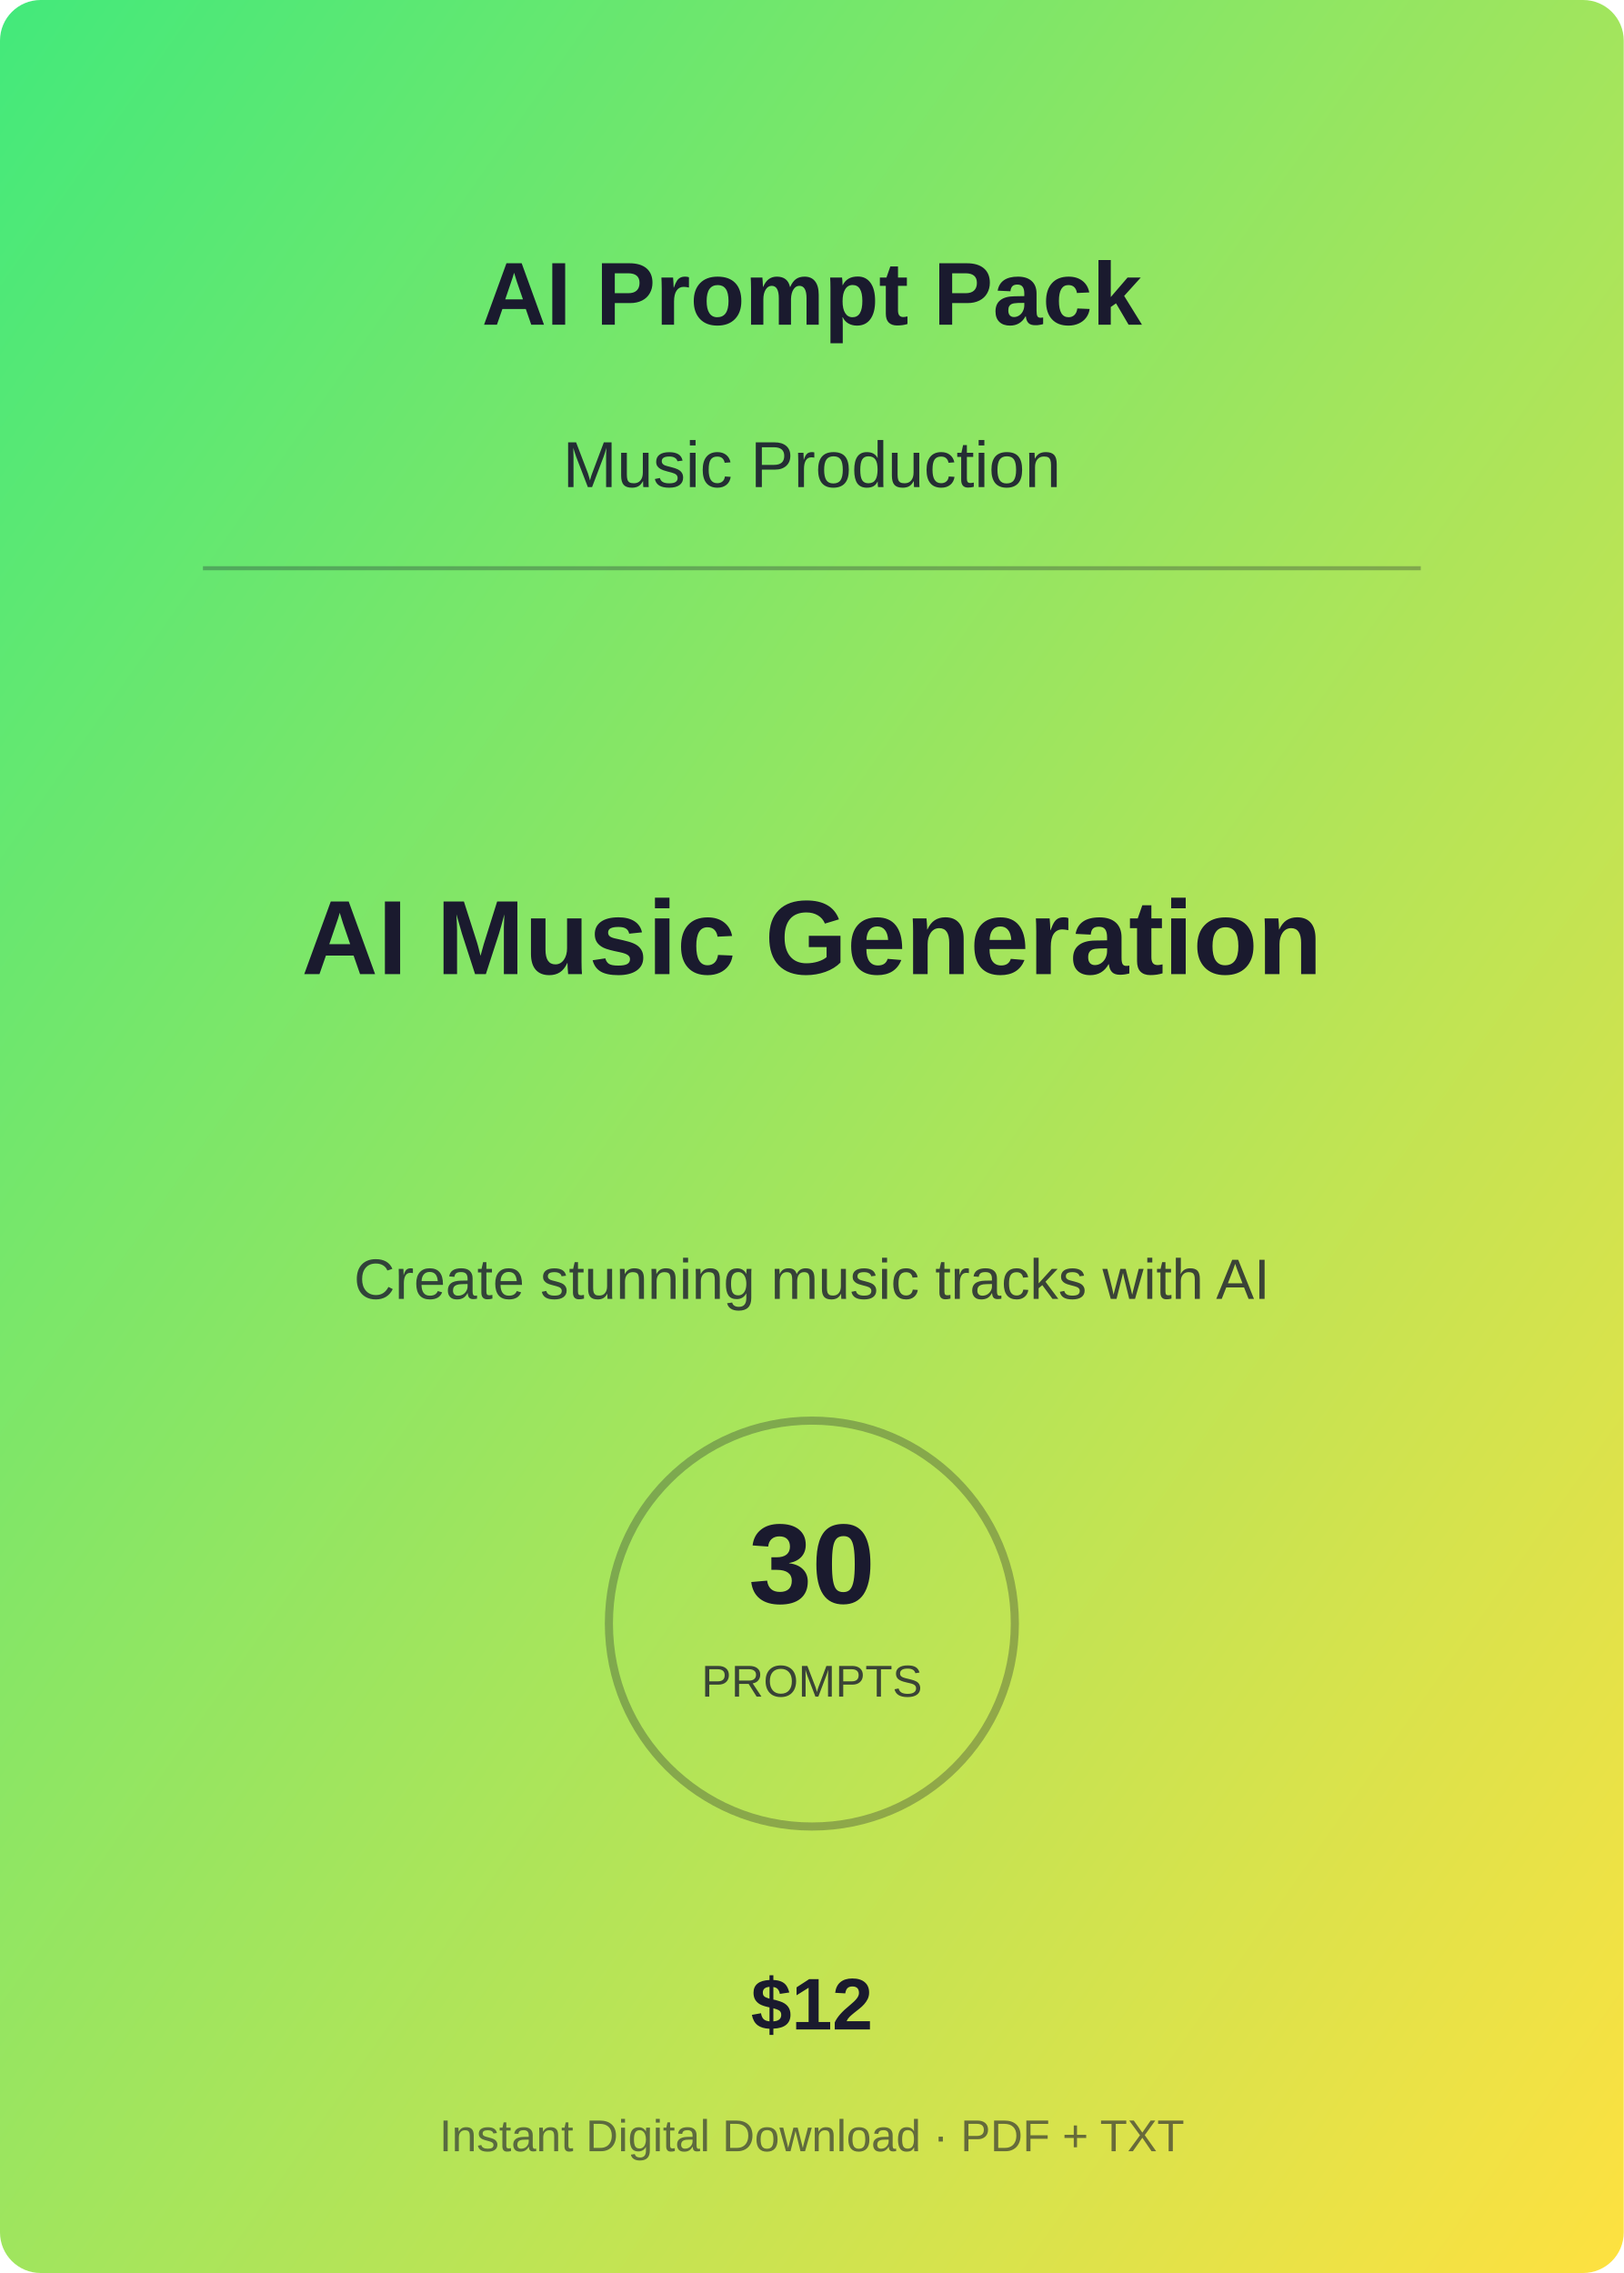
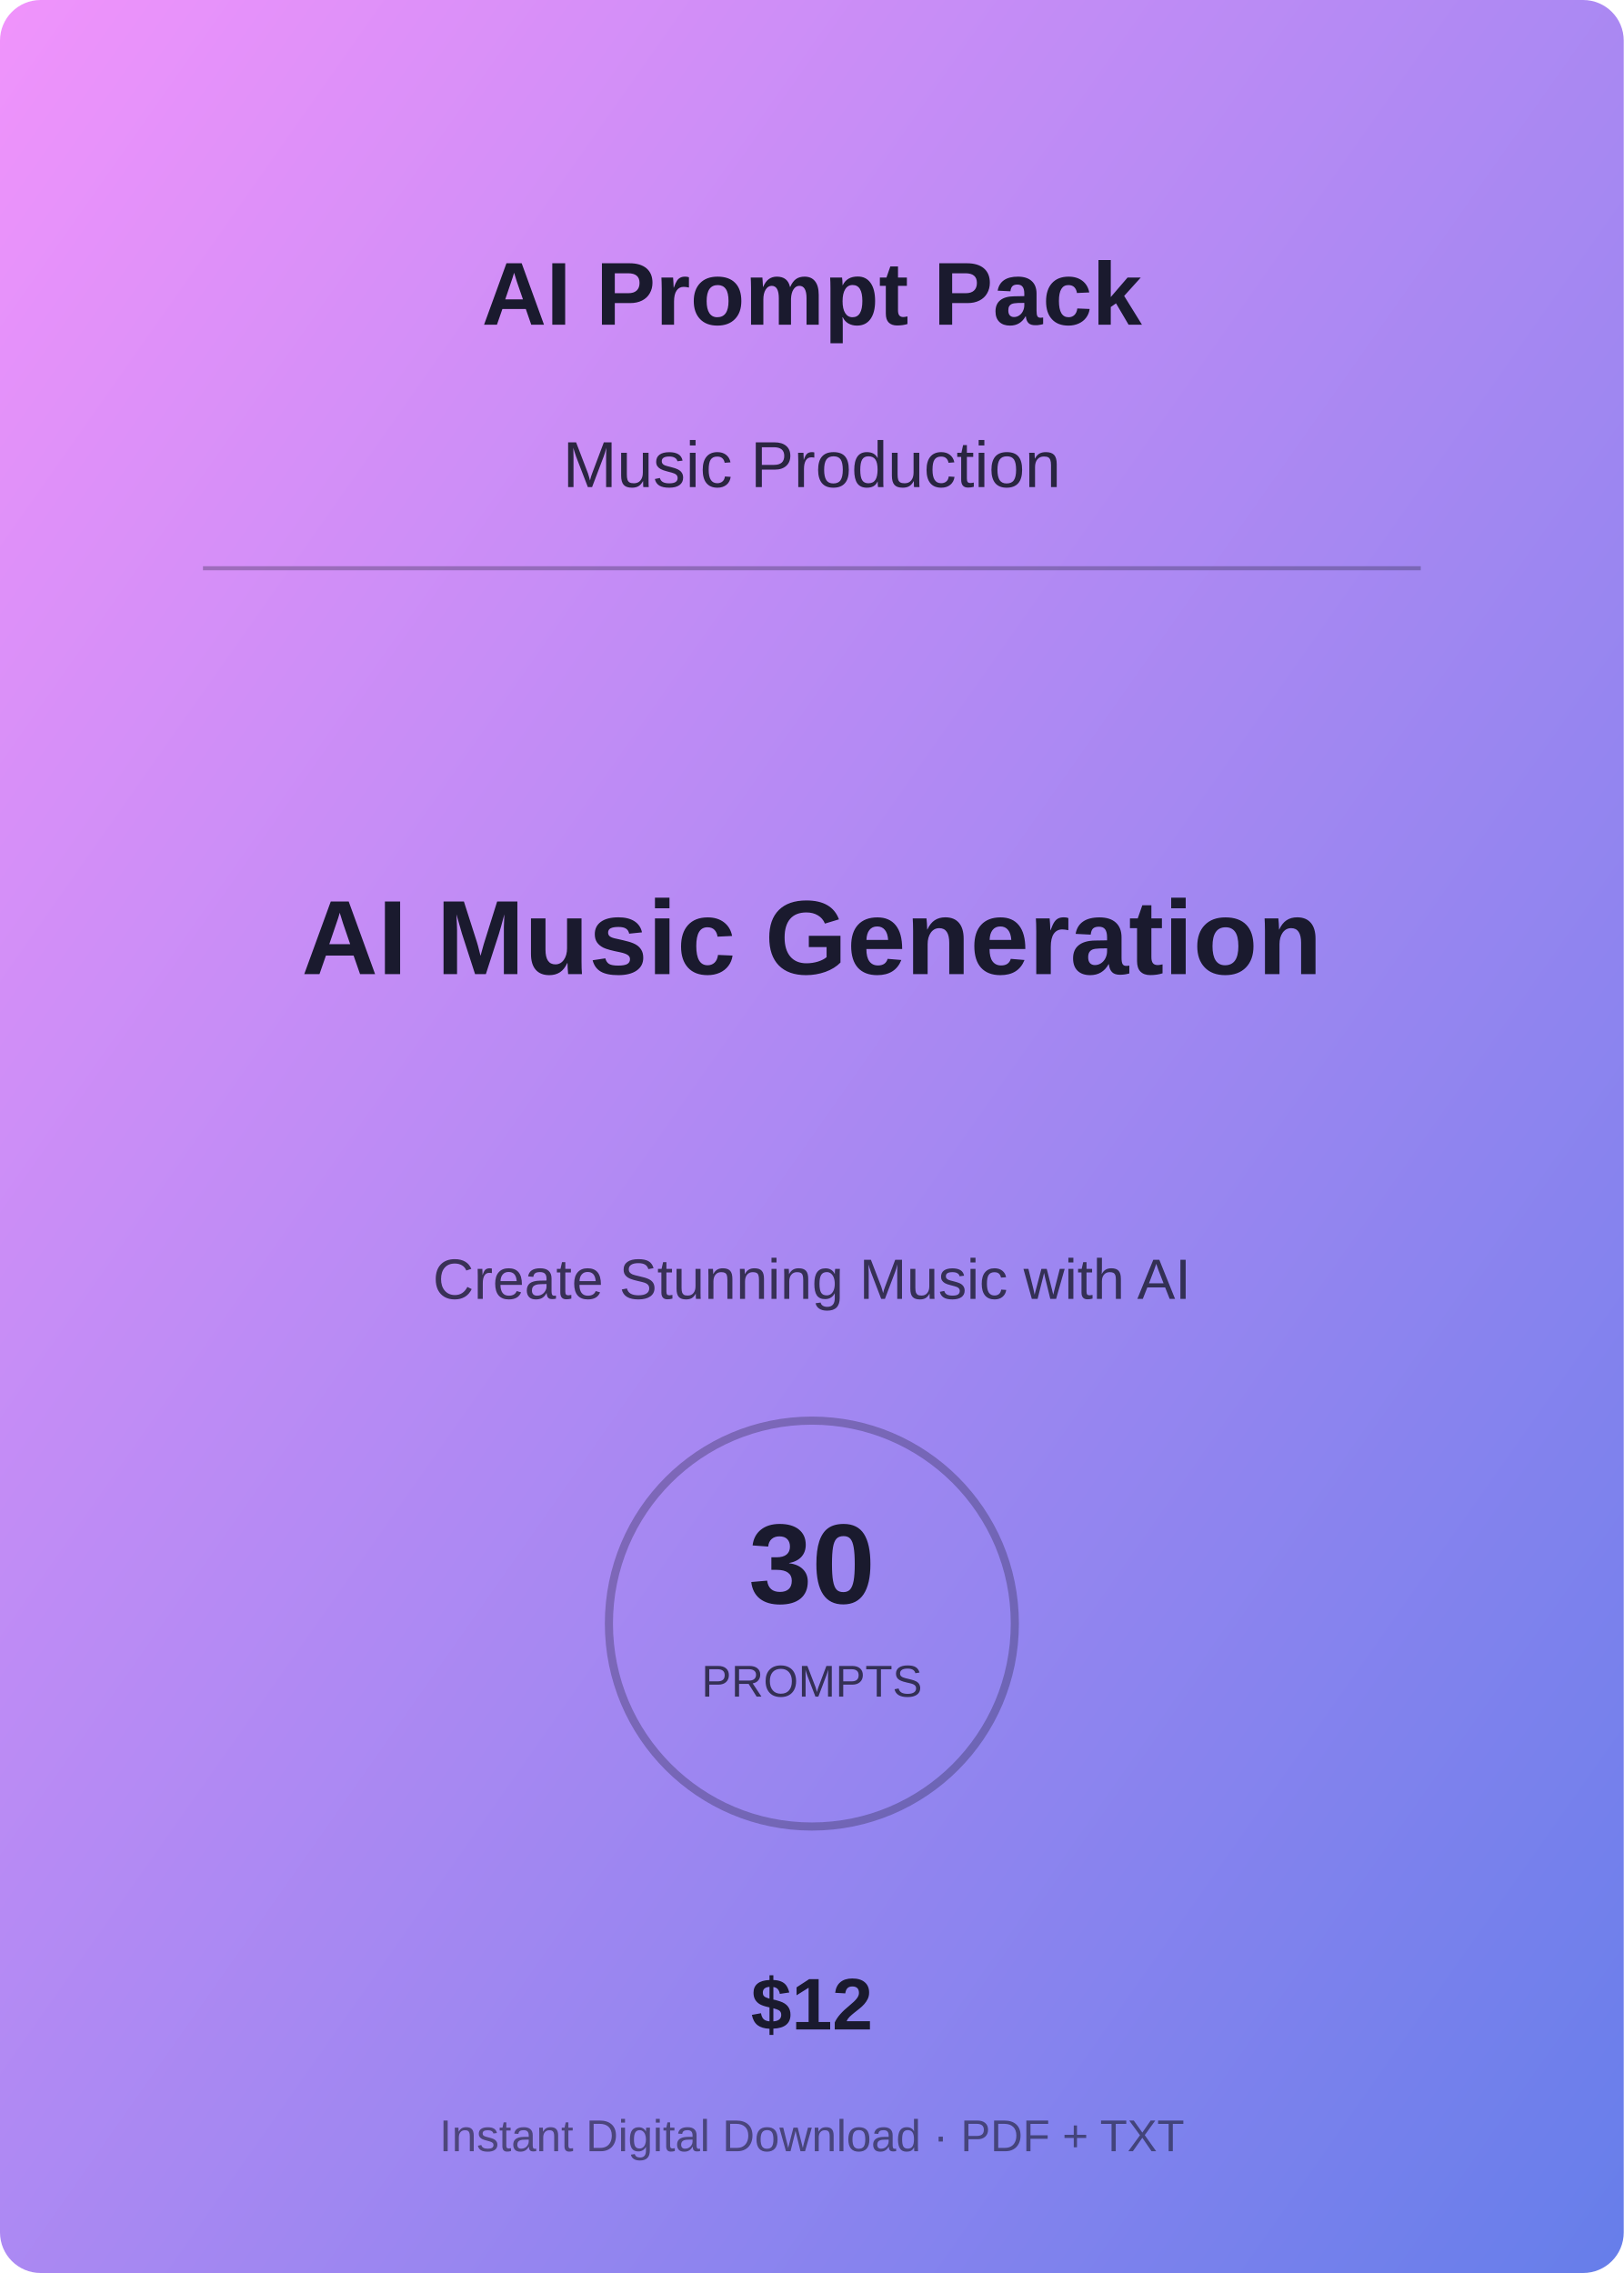
<svg xmlns="http://www.w3.org/2000/svg" viewBox="0 0 400 560">
  <defs>
    <linearGradient id="bg" x1="0%" y1="0%" x2="100%" y2="100%">
-       <stop offset="0%" style="stop-color:#43e97b" />
-       <stop offset="100%" style="stop-color:#fee140" />
+       <stop offset="0%" style="stop-color:#f093fb" />
+       <stop offset="100%" style="stop-color:#667eea" />
    </linearGradient>
  </defs>
  <rect width="400" height="560" fill="url(#bg)" rx="10" />
  <text x="200" y="80" text-anchor="middle" font-family="Arial,sans-serif" font-size="22" font-weight="bold" fill="#1a1a2e">AI Prompt Pack</text>
  <text x="200" y="120" text-anchor="middle" font-family="Arial,sans-serif" font-size="16" fill="#1a1a2e" opacity="0.9">Music Production</text>
  <line x1="50" y1="140" x2="350" y2="140" stroke="#1a1a2e" stroke-width="1" opacity="0.3" />
  <text x="200" y="240" text-anchor="middle" font-family="Arial,sans-serif" font-size="26" font-weight="bold" fill="#1a1a2e">AI Music Generation</text>
-   <text x="200" y="320" text-anchor="middle" font-family="Arial,sans-serif" font-size="14" fill="#1a1a2e" opacity="0.8">Create stunning music tracks with AI</text>
+   <text x="200" y="320" text-anchor="middle" font-family="Arial,sans-serif" font-size="14" fill="#1a1a2e" opacity="0.8">Create Stunning Music with AI</text>
  <circle cx="200" cy="400" r="50" fill="none" stroke="#1a1a2e" stroke-width="2" opacity="0.3" />
  <text x="200" y="395" text-anchor="middle" font-family="Arial,sans-serif" font-size="28" font-weight="bold" fill="#1a1a2e">30</text>
  <text x="200" y="418" text-anchor="middle" font-family="Arial,sans-serif" font-size="11" fill="#1a1a2e" opacity="0.8">PROMPTS</text>
  <text x="200" y="500" text-anchor="middle" font-family="Arial,sans-serif" font-size="18" font-weight="bold" fill="#1a1a2e">$12</text>
  <text x="200" y="530" text-anchor="middle" font-family="Arial,sans-serif" font-size="11" fill="#1a1a2e" opacity="0.6">Instant Digital Download · PDF + TXT</text>
</svg>
